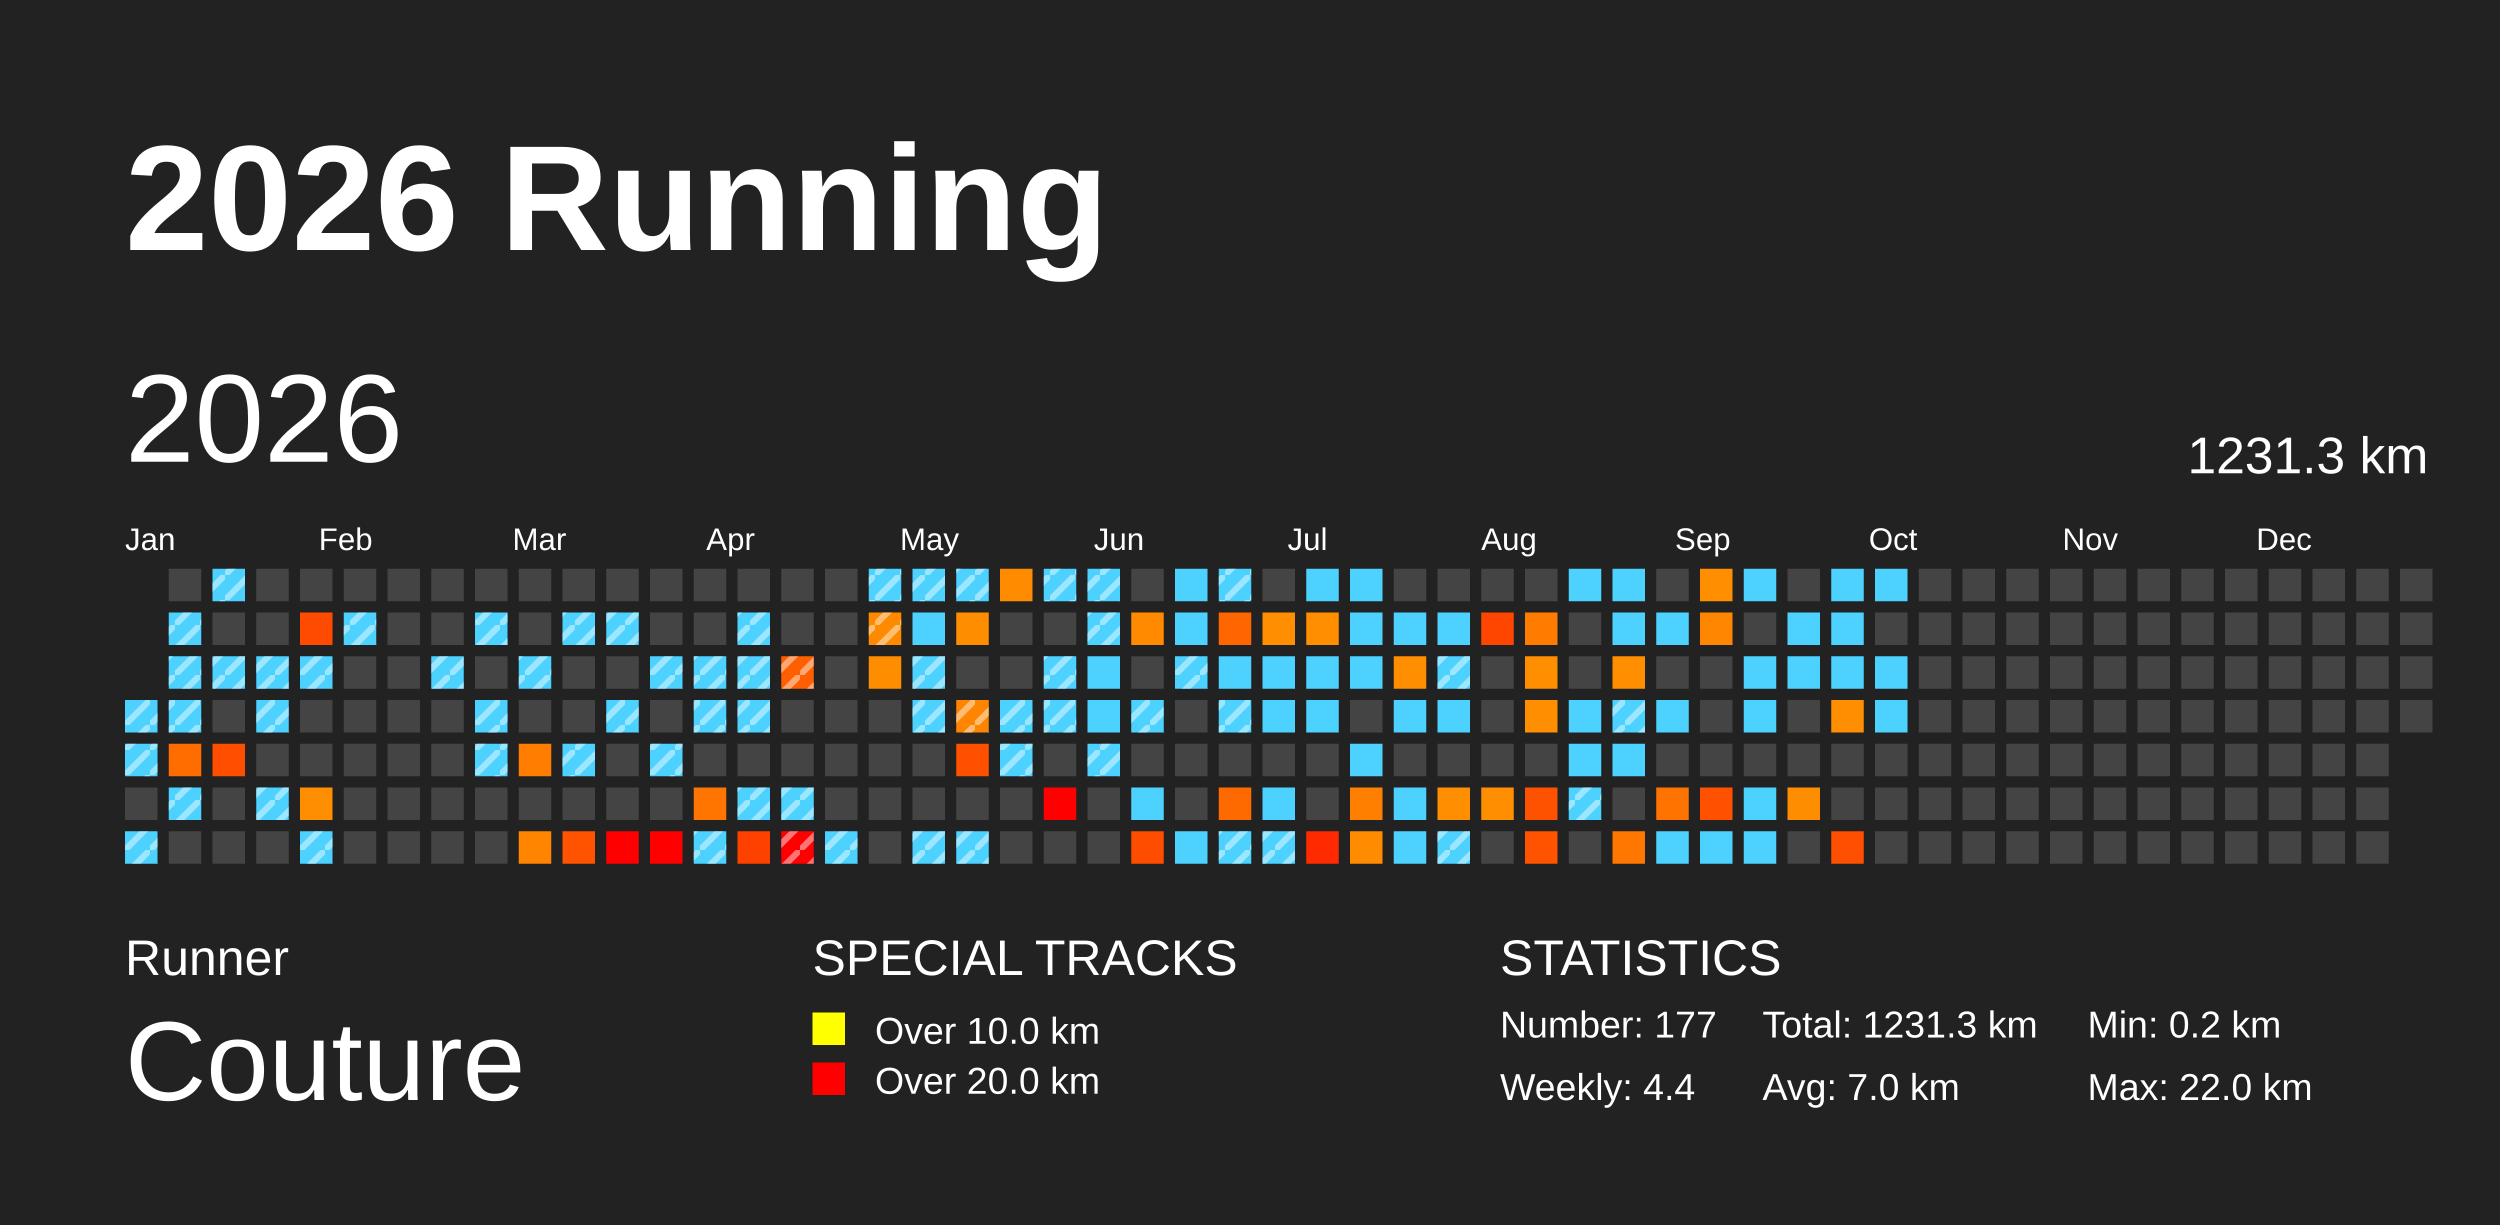
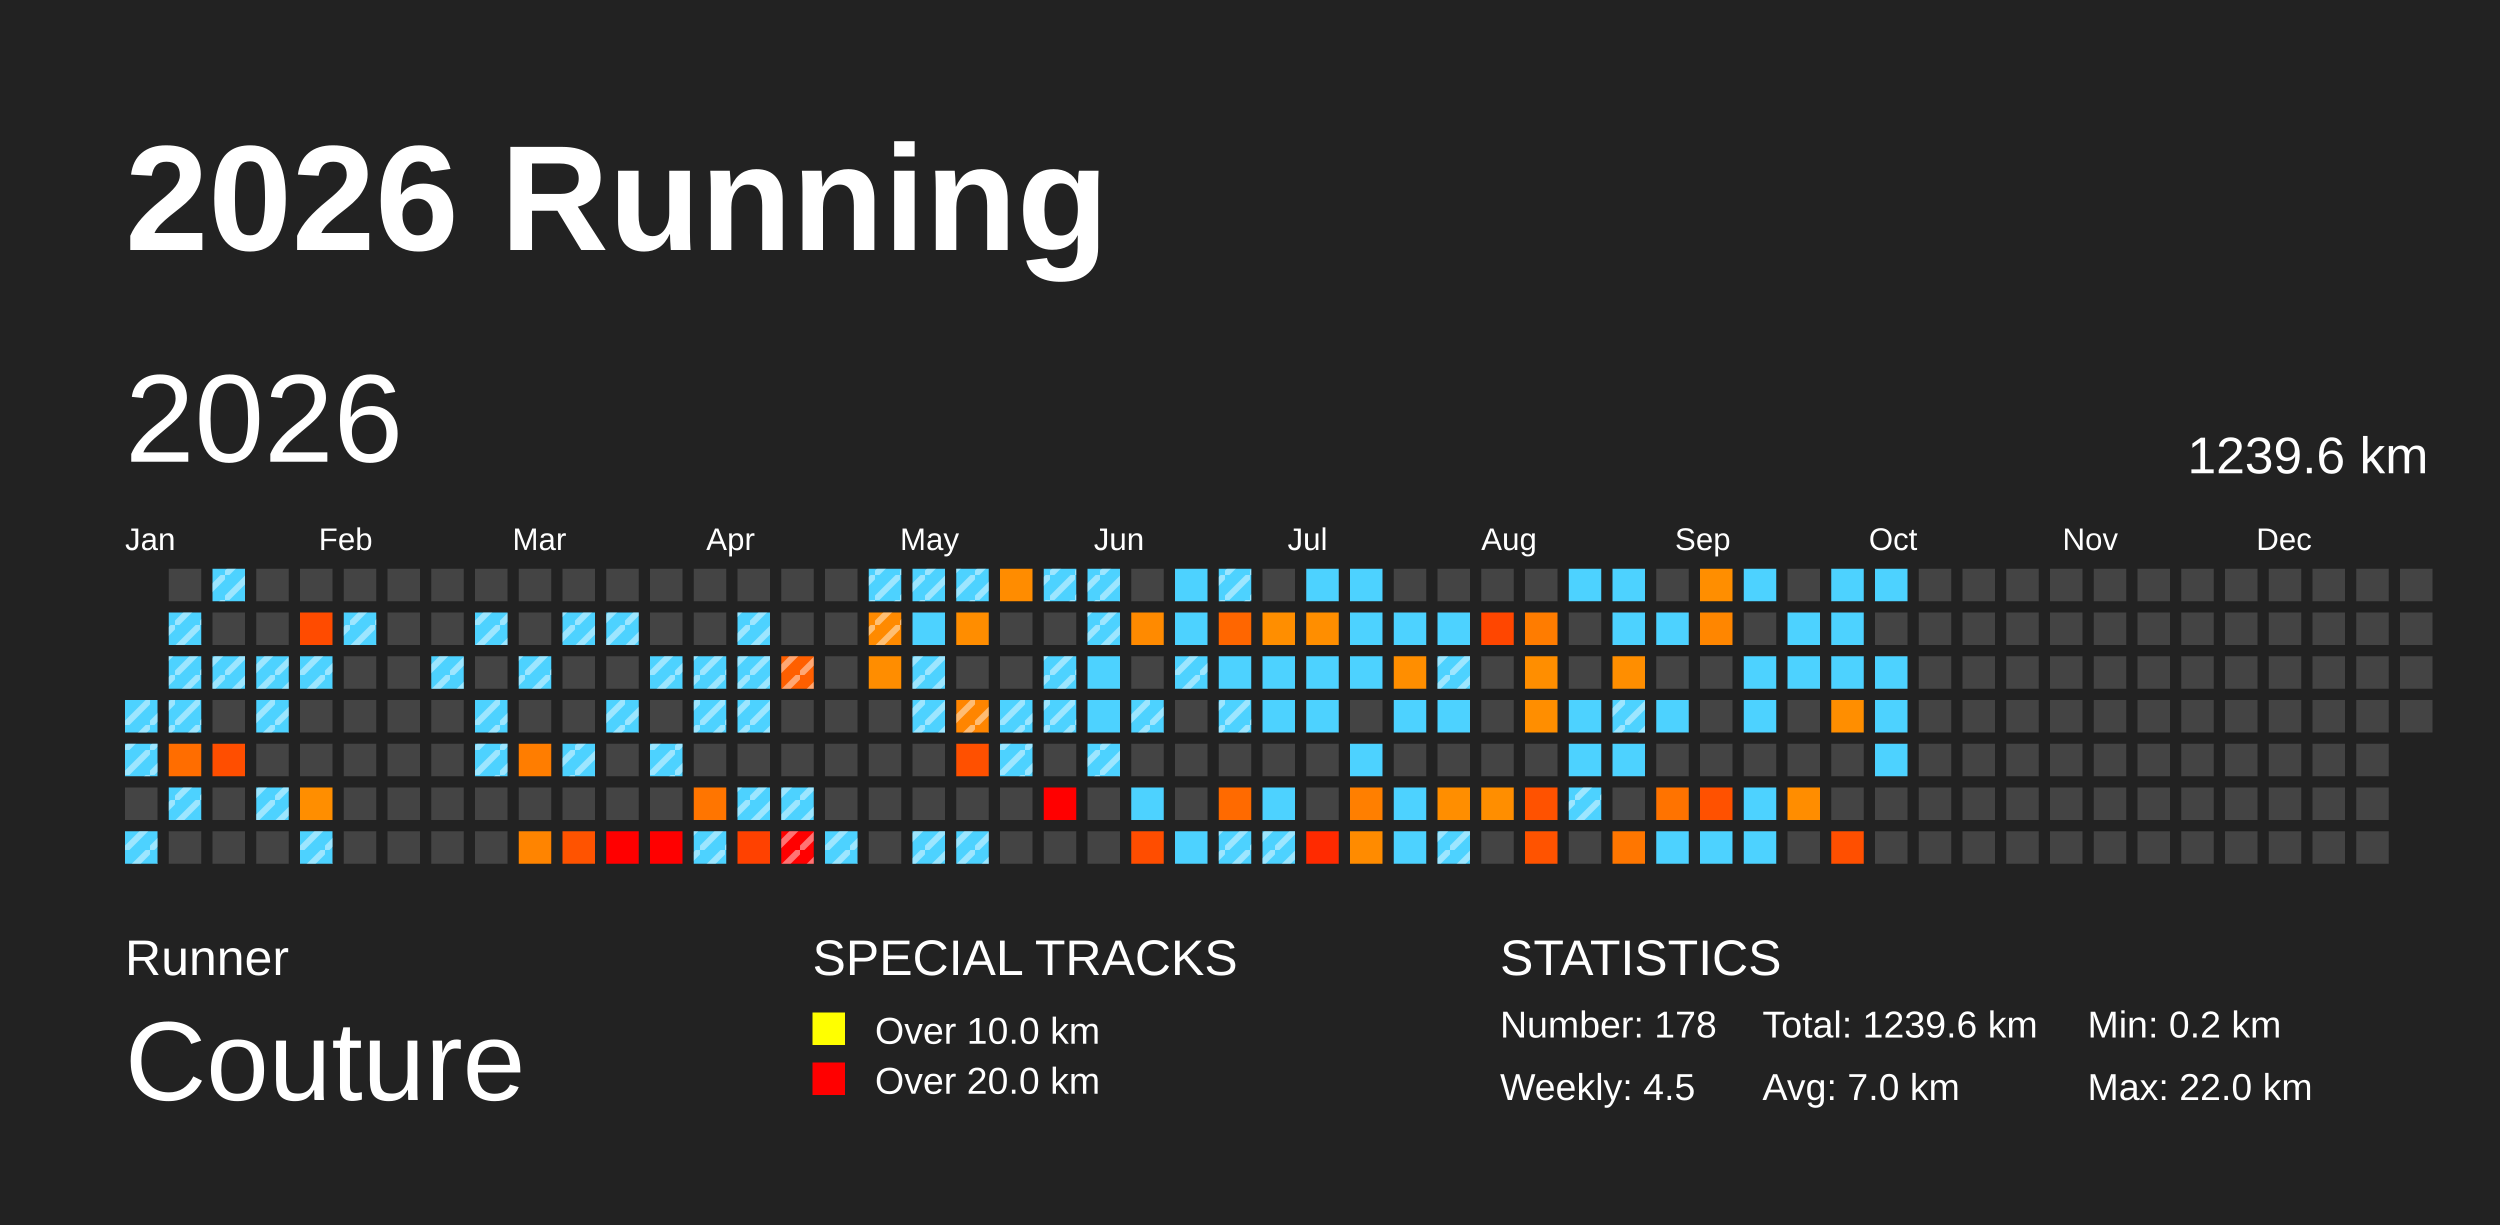
<svg xmlns="http://www.w3.org/2000/svg" baseProfile="full" height="98mm" version="1.1" viewBox="0,0,200,98" width="200mm">
  <defs>
    <pattern height="2" id="indoor-stripe" patternUnits="userSpaceOnUse" width="2">
      <line stroke="white" stroke-opacity="0.45" stroke-width="0.5" x1="0" x2="2" y1="2" y2="0" />
    </pattern>
  </defs>
  <rect fill="#222222" height="98" width="200" x="0" y="0" />
  <text fill="#FFFFFF" style="font-size:12px; font-family:Arial; font-weight:bold;" x="10" y="20">2026 Running</text>
  <text fill="#FFFFFF" style="font-size:4px; font-family:Arial" x="10" y="78">Runner</text>
  <text fill="#FFFFFF" style="font-size:9px; font-family:Arial" x="10" y="88">Couture</text>
  <text fill="#FFFFFF" style="font-size:4px; font-family:Arial" x="65" y="78">SPECIAL TRACKS</text>
  <rect fill="yellow" height="2.6" width="2.6" x="65" y="81" />
  <text fill="#FFFFFF" style="font-size:3px; font-family:Arial" x="70" y="83.5">Over 10.0 km</text>
  <rect fill="red" height="2.6" width="2.6" x="65" y="85" />
  <text fill="#FFFFFF" style="font-size:3px; font-family:Arial" x="70" y="87.5">Over 20.0 km</text>
  <text fill="#FFFFFF" style="font-size:4px; font-family:Arial" x="120" y="78">STATISTICS</text>
-   <text fill="#FFFFFF" style="font-size:3px; font-family:Arial" x="120" y="83">Number: 177</text>
-   <text fill="#FFFFFF" style="font-size:3px; font-family:Arial" x="120" y="88">Weekly: 4.4</text>
-   <text fill="#FFFFFF" style="font-size:3px; font-family:Arial" x="141" y="83">Total: 1231.3 km</text>
+   <text fill="#FFFFFF" style="font-size:3px; font-family:Arial" x="120" y="83">Number: 178</text>
+   <text fill="#FFFFFF" style="font-size:3px; font-family:Arial" x="120" y="88">Weekly: 4.5</text>
+   <text fill="#FFFFFF" style="font-size:3px; font-family:Arial" x="141" y="83">Total: 1239.6 km</text>
  <text fill="#FFFFFF" style="font-size:3px; font-family:Arial" x="141" y="88">Avg: 7.0 km</text>
  <text fill="#FFFFFF" style="font-size:3px; font-family:Arial" x="167" y="83">Min: 0.2 km</text>
  <text fill="#FFFFFF" style="font-size:3px; font-family:Arial" x="167" y="88">Max: 22.0 km</text>
  <text dominant-baseline="hanging" fill="#FFFFFF" style="font-size:10.0px; font-family:Arial;" x="10" y="30">2026</text>
-   <text dominant-baseline="hanging" fill="#FFFFFF" style="font-size:4.125px; font-family:Arial;" x="175" y="35">1231.3 km</text>
+   <text dominant-baseline="hanging" fill="#FFFFFF" style="font-size:4.125px; font-family:Arial;" x="175" y="35">1239.6 km</text>
  <text fill="#FFFFFF" style="font-size:2.5px; font-family:Arial" x="10.0" y="44">Jan</text>
  <text fill="#FFFFFF" style="font-size:2.5px; font-family:Arial" x="25.5" y="44">Feb</text>
  <text fill="#FFFFFF" style="font-size:2.5px; font-family:Arial" x="41.0" y="44">Mar</text>
  <text fill="#FFFFFF" style="font-size:2.5px; font-family:Arial" x="56.5" y="44">Apr</text>
  <text fill="#FFFFFF" style="font-size:2.5px; font-family:Arial" x="72.0" y="44">May</text>
  <text fill="#FFFFFF" style="font-size:2.5px; font-family:Arial" x="87.5" y="44">Jun</text>
  <text fill="#FFFFFF" style="font-size:2.5px; font-family:Arial" x="103.0" y="44">Jul</text>
  <text fill="#FFFFFF" style="font-size:2.5px; font-family:Arial" x="118.5" y="44">Aug</text>
  <text fill="#FFFFFF" style="font-size:2.5px; font-family:Arial" x="134.0" y="44">Sep</text>
  <text fill="#FFFFFF" style="font-size:2.5px; font-family:Arial" x="149.5" y="44">Oct</text>
  <text fill="#FFFFFF" style="font-size:2.5px; font-family:Arial" x="165.0" y="44">Nov</text>
  <text fill="#FFFFFF" style="font-size:2.5px; font-family:Arial" x="180.5" y="44">Dec</text>
  <rect fill="#4dd2ff" height="2.6" width="2.6" x="10.0" y="56.0" />
  <rect fill="url(#indoor-stripe)" height="2.6" style="pointer-events: none;" width="2.6" x="10.0" y="56.0" />
  <rect fill="#4dd2ff" height="2.6" width="2.6" x="10.0" y="59.5" />
  <rect fill="url(#indoor-stripe)" height="2.6" style="pointer-events: none;" width="2.6" x="10.0" y="59.5" />
  <rect fill="#444444" height="2.6" width="2.6" x="10.0" y="63.0" />
  <rect fill="#4dd2ff" height="2.6" width="2.6" x="10.0" y="66.5" />
  <rect fill="url(#indoor-stripe)" height="2.6" style="pointer-events: none;" width="2.6" x="10.0" y="66.5" />
  <rect fill="#444444" height="2.6" width="2.6" x="13.5" y="45.5" />
  <rect fill="#4dd2ff" height="2.6" width="2.6" x="13.5" y="49.0" />
  <rect fill="url(#indoor-stripe)" height="2.6" style="pointer-events: none;" width="2.6" x="13.5" y="49.0" />
  <rect fill="#4dd2ff" height="2.6" width="2.6" x="13.5" y="52.5" />
  <rect fill="url(#indoor-stripe)" height="2.6" style="pointer-events: none;" width="2.6" x="13.5" y="52.5" />
  <rect fill="#4dd2ff" height="2.6" width="2.6" x="13.5" y="56.0" />
  <rect fill="url(#indoor-stripe)" height="2.6" style="pointer-events: none;" width="2.6" x="13.5" y="56.0" />
  <rect fill="#ff6d00" height="2.6" width="2.6" x="13.5" y="59.5" />
  <rect fill="#4dd2ff" height="2.6" width="2.6" x="13.5" y="63.0" />
  <rect fill="url(#indoor-stripe)" height="2.6" style="pointer-events: none;" width="2.6" x="13.5" y="63.0" />
  <rect fill="#444444" height="2.6" width="2.6" x="13.5" y="66.5" />
  <rect fill="#4dd2ff" height="2.6" width="2.6" x="17.0" y="45.5" />
  <rect fill="url(#indoor-stripe)" height="2.6" style="pointer-events: none;" width="2.6" x="17.0" y="45.5" />
  <rect fill="#444444" height="2.6" width="2.6" x="17.0" y="49.0" />
  <rect fill="#4dd2ff" height="2.6" width="2.6" x="17.0" y="52.5" />
  <rect fill="url(#indoor-stripe)" height="2.6" style="pointer-events: none;" width="2.6" x="17.0" y="52.5" />
  <rect fill="#444444" height="2.6" width="2.6" x="17.0" y="56.0" />
  <rect fill="#ff4e00" height="2.6" width="2.6" x="17.0" y="59.5" />
  <rect fill="#444444" height="2.6" width="2.6" x="17.0" y="63.0" />
  <rect fill="#444444" height="2.6" width="2.6" x="17.0" y="66.5" />
  <rect fill="#444444" height="2.6" width="2.6" x="20.5" y="45.5" />
  <rect fill="#444444" height="2.6" width="2.6" x="20.5" y="49.0" />
  <rect fill="#4dd2ff" height="2.6" width="2.6" x="20.5" y="52.5" />
  <rect fill="url(#indoor-stripe)" height="2.6" style="pointer-events: none;" width="2.6" x="20.5" y="52.5" />
  <rect fill="#4dd2ff" height="2.6" width="2.6" x="20.5" y="56.0" />
  <rect fill="url(#indoor-stripe)" height="2.6" style="pointer-events: none;" width="2.6" x="20.5" y="56.0" />
  <rect fill="#444444" height="2.6" width="2.6" x="20.5" y="59.5" />
  <rect fill="#4dd2ff" height="2.6" width="2.6" x="20.5" y="63.0" />
  <rect fill="url(#indoor-stripe)" height="2.6" style="pointer-events: none;" width="2.6" x="20.5" y="63.0" />
  <rect fill="#444444" height="2.6" width="2.6" x="20.5" y="66.5" />
  <rect fill="#444444" height="2.6" width="2.6" x="24.0" y="45.5" />
  <rect fill="#ff4b00" height="2.6" width="2.6" x="24.0" y="49.0" />
  <rect fill="#4dd2ff" height="2.6" width="2.6" x="24.0" y="52.5" />
  <rect fill="url(#indoor-stripe)" height="2.6" style="pointer-events: none;" width="2.6" x="24.0" y="52.5" />
  <rect fill="#444444" height="2.6" width="2.6" x="24.0" y="56.0" />
  <rect fill="#444444" height="2.6" width="2.6" x="24.0" y="59.5" />
  <rect fill="#ff8e00" height="2.6" width="2.6" x="24.0" y="63.0" />
  <rect fill="#4dd2ff" height="2.6" width="2.6" x="24.0" y="66.5" />
  <rect fill="url(#indoor-stripe)" height="2.6" style="pointer-events: none;" width="2.6" x="24.0" y="66.5" />
  <rect fill="#444444" height="2.6" width="2.6" x="27.5" y="45.5" />
  <rect fill="#4dd2ff" height="2.6" width="2.6" x="27.5" y="49.0" />
  <rect fill="url(#indoor-stripe)" height="2.6" style="pointer-events: none;" width="2.6" x="27.5" y="49.0" />
  <rect fill="#444444" height="2.6" width="2.6" x="27.5" y="52.5" />
  <rect fill="#444444" height="2.6" width="2.6" x="27.5" y="56.0" />
  <rect fill="#444444" height="2.6" width="2.6" x="27.5" y="59.5" />
  <rect fill="#444444" height="2.6" width="2.6" x="27.5" y="63.0" />
  <rect fill="#444444" height="2.6" width="2.6" x="27.5" y="66.5" />
  <rect fill="#444444" height="2.6" width="2.6" x="31.0" y="45.5" />
  <rect fill="#444444" height="2.6" width="2.6" x="31.0" y="49.0" />
  <rect fill="#444444" height="2.6" width="2.6" x="31.0" y="52.5" />
  <rect fill="#444444" height="2.6" width="2.6" x="31.0" y="56.0" />
  <rect fill="#444444" height="2.6" width="2.6" x="31.0" y="59.5" />
  <rect fill="#444444" height="2.6" width="2.6" x="31.0" y="63.0" />
  <rect fill="#444444" height="2.6" width="2.6" x="31.0" y="66.5" />
  <rect fill="#444444" height="2.6" width="2.6" x="34.5" y="45.5" />
  <rect fill="#444444" height="2.6" width="2.6" x="34.5" y="49.0" />
  <rect fill="#4dd2ff" height="2.6" width="2.6" x="34.5" y="52.5" />
  <rect fill="url(#indoor-stripe)" height="2.6" style="pointer-events: none;" width="2.6" x="34.5" y="52.5" />
  <rect fill="#444444" height="2.6" width="2.6" x="34.5" y="56.0" />
  <rect fill="#444444" height="2.6" width="2.6" x="34.5" y="59.5" />
  <rect fill="#444444" height="2.6" width="2.6" x="34.5" y="63.0" />
  <rect fill="#444444" height="2.6" width="2.6" x="34.5" y="66.5" />
  <rect fill="#444444" height="2.6" width="2.6" x="38.0" y="45.5" />
  <rect fill="#4dd2ff" height="2.6" width="2.6" x="38.0" y="49.0" />
  <rect fill="url(#indoor-stripe)" height="2.6" style="pointer-events: none;" width="2.6" x="38.0" y="49.0" />
  <rect fill="#444444" height="2.6" width="2.6" x="38.0" y="52.5" />
  <rect fill="#4dd2ff" height="2.6" width="2.6" x="38.0" y="56.0" />
  <rect fill="url(#indoor-stripe)" height="2.6" style="pointer-events: none;" width="2.6" x="38.0" y="56.0" />
  <rect fill="#4dd2ff" height="2.6" width="2.6" x="38.0" y="59.5" />
  <rect fill="url(#indoor-stripe)" height="2.6" style="pointer-events: none;" width="2.6" x="38.0" y="59.5" />
  <rect fill="#444444" height="2.6" width="2.6" x="38.0" y="63.0" />
  <rect fill="#444444" height="2.6" width="2.6" x="38.0" y="66.5" />
  <rect fill="#444444" height="2.6" width="2.6" x="41.5" y="45.5" />
  <rect fill="#444444" height="2.6" width="2.6" x="41.5" y="49.0" />
  <rect fill="#4dd2ff" height="2.6" width="2.6" x="41.5" y="52.5" />
  <rect fill="url(#indoor-stripe)" height="2.6" style="pointer-events: none;" width="2.6" x="41.5" y="52.5" />
  <rect fill="#444444" height="2.6" width="2.6" x="41.5" y="56.0" />
  <rect fill="#ff7d00" height="2.6" width="2.6" x="41.5" y="59.5" />
  <rect fill="#444444" height="2.6" width="2.6" x="41.5" y="63.0" />
  <rect fill="#ff8400" height="2.6" width="2.6" x="41.5" y="66.5" />
  <rect fill="#444444" height="2.6" width="2.6" x="45.0" y="45.5" />
  <rect fill="#4dd2ff" height="2.6" width="2.6" x="45.0" y="49.0" />
  <rect fill="url(#indoor-stripe)" height="2.6" style="pointer-events: none;" width="2.6" x="45.0" y="49.0" />
  <rect fill="#444444" height="2.6" width="2.6" x="45.0" y="52.5" />
  <rect fill="#444444" height="2.6" width="2.6" x="45.0" y="56.0" />
  <rect fill="#4dd2ff" height="2.6" width="2.6" x="45.0" y="59.5" />
  <rect fill="url(#indoor-stripe)" height="2.6" style="pointer-events: none;" width="2.6" x="45.0" y="59.5" />
  <rect fill="#444444" height="2.6" width="2.6" x="45.0" y="63.0" />
  <rect fill="#ff5300" height="2.6" width="2.6" x="45.0" y="66.5" />
  <rect fill="#444444" height="2.6" width="2.6" x="48.5" y="45.5" />
  <rect fill="#4dd2ff" height="2.6" width="2.6" x="48.5" y="49.0" />
  <rect fill="url(#indoor-stripe)" height="2.6" style="pointer-events: none;" width="2.6" x="48.5" y="49.0" />
  <rect fill="#444444" height="2.6" width="2.6" x="48.5" y="52.5" />
  <rect fill="#4dd2ff" height="2.6" width="2.6" x="48.5" y="56.0" />
  <rect fill="url(#indoor-stripe)" height="2.6" style="pointer-events: none;" width="2.6" x="48.5" y="56.0" />
  <rect fill="#444444" height="2.6" width="2.6" x="48.5" y="59.5" />
  <rect fill="#444444" height="2.6" width="2.6" x="48.5" y="63.0" />
  <rect fill="red" height="2.6" width="2.6" x="48.5" y="66.5" />
  <rect fill="#444444" height="2.6" width="2.6" x="52.0" y="45.5" />
  <rect fill="#444444" height="2.6" width="2.6" x="52.0" y="49.0" />
  <rect fill="#4dd2ff" height="2.6" width="2.6" x="52.0" y="52.5" />
  <rect fill="url(#indoor-stripe)" height="2.6" style="pointer-events: none;" width="2.6" x="52.0" y="52.5" />
  <rect fill="#444444" height="2.6" width="2.6" x="52.0" y="56.0" />
  <rect fill="#4dd2ff" height="2.6" width="2.6" x="52.0" y="59.5" />
  <rect fill="url(#indoor-stripe)" height="2.6" style="pointer-events: none;" width="2.6" x="52.0" y="59.5" />
  <rect fill="#444444" height="2.6" width="2.6" x="52.0" y="63.0" />
  <rect fill="red" height="2.6" width="2.6" x="52.0" y="66.5" />
  <rect fill="#444444" height="2.6" width="2.6" x="55.5" y="45.5" />
  <rect fill="#444444" height="2.6" width="2.6" x="55.5" y="49.0" />
  <rect fill="#4dd2ff" height="2.6" width="2.6" x="55.5" y="52.5" />
  <rect fill="url(#indoor-stripe)" height="2.6" style="pointer-events: none;" width="2.6" x="55.5" y="52.5" />
  <rect fill="#4dd2ff" height="2.6" width="2.6" x="55.5" y="56.0" />
  <rect fill="url(#indoor-stripe)" height="2.6" style="pointer-events: none;" width="2.6" x="55.5" y="56.0" />
  <rect fill="#444444" height="2.6" width="2.6" x="55.5" y="59.5" />
  <rect fill="#ff7500" height="2.6" width="2.6" x="55.5" y="63.0" />
  <rect fill="#4dd2ff" height="2.6" width="2.6" x="55.5" y="66.5" />
  <rect fill="url(#indoor-stripe)" height="2.6" style="pointer-events: none;" width="2.6" x="55.5" y="66.5" />
  <rect fill="#444444" height="2.6" width="2.6" x="59.0" y="45.5" />
  <rect fill="#4dd2ff" height="2.6" width="2.6" x="59.0" y="49.0" />
  <rect fill="url(#indoor-stripe)" height="2.6" style="pointer-events: none;" width="2.6" x="59.0" y="49.0" />
  <rect fill="#4dd2ff" height="2.6" width="2.6" x="59.0" y="52.5" />
  <rect fill="url(#indoor-stripe)" height="2.6" style="pointer-events: none;" width="2.6" x="59.0" y="52.5" />
  <rect fill="#4dd2ff" height="2.6" width="2.6" x="59.0" y="56.0" />
  <rect fill="url(#indoor-stripe)" height="2.6" style="pointer-events: none;" width="2.6" x="59.0" y="56.0" />
  <rect fill="#444444" height="2.6" width="2.6" x="59.0" y="59.5" />
  <rect fill="#4dd2ff" height="2.6" width="2.6" x="59.0" y="63.0" />
  <rect fill="url(#indoor-stripe)" height="2.6" style="pointer-events: none;" width="2.6" x="59.0" y="63.0" />
  <rect fill="#ff4100" height="2.6" width="2.6" x="59.0" y="66.5" />
  <rect fill="#444444" height="2.6" width="2.6" x="62.5" y="45.5" />
  <rect fill="#444444" height="2.6" width="2.6" x="62.5" y="49.0" />
  <rect fill="#ff5f00" height="2.6" width="2.6" x="62.5" y="52.5" />
  <rect fill="url(#indoor-stripe)" height="2.6" style="pointer-events: none;" width="2.6" x="62.5" y="52.5" />
  <rect fill="#444444" height="2.6" width="2.6" x="62.5" y="56.0" />
  <rect fill="#444444" height="2.6" width="2.6" x="62.5" y="59.5" />
  <rect fill="#4dd2ff" height="2.6" width="2.6" x="62.5" y="63.0" />
  <rect fill="url(#indoor-stripe)" height="2.6" style="pointer-events: none;" width="2.6" x="62.5" y="63.0" />
  <rect fill="red" height="2.6" width="2.6" x="62.5" y="66.5" />
  <rect fill="url(#indoor-stripe)" height="2.6" style="pointer-events: none;" width="2.6" x="62.5" y="66.5" />
  <rect fill="#444444" height="2.6" width="2.6" x="66.0" y="45.5" />
  <rect fill="#444444" height="2.6" width="2.6" x="66.0" y="49.0" />
  <rect fill="#444444" height="2.6" width="2.6" x="66.0" y="52.5" />
  <rect fill="#444444" height="2.6" width="2.6" x="66.0" y="56.0" />
  <rect fill="#444444" height="2.6" width="2.6" x="66.0" y="59.5" />
  <rect fill="#444444" height="2.6" width="2.6" x="66.0" y="63.0" />
  <rect fill="#4dd2ff" height="2.6" width="2.6" x="66.0" y="66.5" />
  <rect fill="url(#indoor-stripe)" height="2.6" style="pointer-events: none;" width="2.6" x="66.0" y="66.5" />
  <rect fill="#4dd2ff" height="2.6" width="2.6" x="69.5" y="45.5" />
  <rect fill="url(#indoor-stripe)" height="2.6" style="pointer-events: none;" width="2.6" x="69.5" y="45.5" />
  <rect fill="#ff8a00" height="2.6" width="2.6" x="69.5" y="49.0" />
  <rect fill="url(#indoor-stripe)" height="2.6" style="pointer-events: none;" width="2.6" x="69.5" y="49.0" />
  <rect fill="#ff8d00" height="2.6" width="2.6" x="69.5" y="52.5" />
  <rect fill="#444444" height="2.6" width="2.6" x="69.5" y="56.0" />
  <rect fill="#444444" height="2.6" width="2.6" x="69.5" y="59.5" />
  <rect fill="#444444" height="2.6" width="2.6" x="69.5" y="63.0" />
  <rect fill="#444444" height="2.6" width="2.6" x="69.5" y="66.5" />
  <rect fill="#4dd2ff" height="2.6" width="2.6" x="73.0" y="45.5" />
  <rect fill="url(#indoor-stripe)" height="2.6" style="pointer-events: none;" width="2.6" x="73.0" y="45.5" />
  <rect fill="#4dd2ff" height="2.6" width="2.6" x="73.0" y="49.0" />
  <rect fill="#4dd2ff" height="2.6" width="2.6" x="73.0" y="52.5" />
  <rect fill="url(#indoor-stripe)" height="2.6" style="pointer-events: none;" width="2.6" x="73.0" y="52.5" />
  <rect fill="#4dd2ff" height="2.6" width="2.6" x="73.0" y="56.0" />
  <rect fill="url(#indoor-stripe)" height="2.6" style="pointer-events: none;" width="2.6" x="73.0" y="56.0" />
  <rect fill="#444444" height="2.6" width="2.6" x="73.0" y="59.5" />
  <rect fill="#444444" height="2.6" width="2.6" x="73.0" y="63.0" />
  <rect fill="#4dd2ff" height="2.6" width="2.6" x="73.0" y="66.5" />
  <rect fill="url(#indoor-stripe)" height="2.6" style="pointer-events: none;" width="2.6" x="73.0" y="66.5" />
  <rect fill="#4dd2ff" height="2.6" width="2.6" x="76.5" y="45.5" />
  <rect fill="url(#indoor-stripe)" height="2.6" style="pointer-events: none;" width="2.6" x="76.5" y="45.5" />
  <rect fill="#ff8d00" height="2.6" width="2.6" x="76.5" y="49.0" />
  <rect fill="#444444" height="2.6" width="2.6" x="76.5" y="52.5" />
  <rect fill="#ff8500" height="2.6" width="2.6" x="76.5" y="56.0" />
  <rect fill="url(#indoor-stripe)" height="2.6" style="pointer-events: none;" width="2.6" x="76.5" y="56.0" />
  <rect fill="#ff5000" height="2.6" width="2.6" x="76.5" y="59.5" />
  <rect fill="#444444" height="2.6" width="2.6" x="76.5" y="63.0" />
  <rect fill="#4dd2ff" height="2.6" width="2.6" x="76.5" y="66.5" />
  <rect fill="url(#indoor-stripe)" height="2.6" style="pointer-events: none;" width="2.6" x="76.5" y="66.5" />
  <rect fill="#ff8c00" height="2.6" width="2.6" x="80.0" y="45.5" />
  <rect fill="#444444" height="2.6" width="2.6" x="80.0" y="49.0" />
  <rect fill="#444444" height="2.6" width="2.6" x="80.0" y="52.5" />
  <rect fill="#4dd2ff" height="2.6" width="2.6" x="80.0" y="56.0" />
  <rect fill="url(#indoor-stripe)" height="2.6" style="pointer-events: none;" width="2.6" x="80.0" y="56.0" />
  <rect fill="#4dd2ff" height="2.6" width="2.6" x="80.0" y="59.5" />
  <rect fill="url(#indoor-stripe)" height="2.6" style="pointer-events: none;" width="2.6" x="80.0" y="59.5" />
  <rect fill="#444444" height="2.6" width="2.6" x="80.0" y="63.0" />
  <rect fill="#444444" height="2.6" width="2.6" x="80.0" y="66.5" />
  <rect fill="#4dd2ff" height="2.6" width="2.6" x="83.5" y="45.5" />
  <rect fill="url(#indoor-stripe)" height="2.6" style="pointer-events: none;" width="2.6" x="83.5" y="45.5" />
  <rect fill="#444444" height="2.6" width="2.6" x="83.5" y="49.0" />
  <rect fill="#4dd2ff" height="2.6" width="2.6" x="83.5" y="52.5" />
  <rect fill="url(#indoor-stripe)" height="2.6" style="pointer-events: none;" width="2.6" x="83.5" y="52.5" />
  <rect fill="#4dd2ff" height="2.6" width="2.6" x="83.5" y="56.0" />
  <rect fill="url(#indoor-stripe)" height="2.6" style="pointer-events: none;" width="2.6" x="83.5" y="56.0" />
  <rect fill="#444444" height="2.6" width="2.6" x="83.5" y="59.5" />
  <rect fill="red" height="2.6" width="2.6" x="83.5" y="63.0" />
  <rect fill="#444444" height="2.6" width="2.6" x="83.5" y="66.5" />
  <rect fill="#4dd2ff" height="2.6" width="2.6" x="87.0" y="45.5" />
  <rect fill="url(#indoor-stripe)" height="2.6" style="pointer-events: none;" width="2.6" x="87.0" y="45.5" />
  <rect fill="#4dd2ff" height="2.6" width="2.6" x="87.0" y="49.0" />
  <rect fill="url(#indoor-stripe)" height="2.6" style="pointer-events: none;" width="2.6" x="87.0" y="49.0" />
  <rect fill="#4dd2ff" height="2.6" width="2.6" x="87.0" y="52.5" />
  <rect fill="#4dd2ff" height="2.6" width="2.6" x="87.0" y="56.0" />
  <rect fill="#4dd2ff" height="2.6" width="2.6" x="87.0" y="59.5" />
  <rect fill="url(#indoor-stripe)" height="2.6" style="pointer-events: none;" width="2.6" x="87.0" y="59.5" />
  <rect fill="#444444" height="2.6" width="2.6" x="87.0" y="63.0" />
  <rect fill="#444444" height="2.6" width="2.6" x="87.0" y="66.5" />
  <rect fill="#444444" height="2.6" width="2.6" x="90.5" y="45.5" />
  <rect fill="#ff8a00" height="2.6" width="2.6" x="90.5" y="49.0" />
  <rect fill="#444444" height="2.6" width="2.6" x="90.5" y="52.5" />
  <rect fill="#4dd2ff" height="2.6" width="2.6" x="90.5" y="56.0" />
  <rect fill="url(#indoor-stripe)" height="2.6" style="pointer-events: none;" width="2.6" x="90.5" y="56.0" />
  <rect fill="#444444" height="2.6" width="2.6" x="90.5" y="59.5" />
  <rect fill="#4dd2ff" height="2.6" width="2.6" x="90.5" y="63.0" />
  <rect fill="#ff4d00" height="2.6" width="2.6" x="90.5" y="66.5" />
  <rect fill="#4dd2ff" height="2.6" width="2.6" x="94.0" y="45.5" />
  <rect fill="#4dd2ff" height="2.6" width="2.6" x="94.0" y="49.0" />
  <rect fill="#4dd2ff" height="2.6" width="2.6" x="94.0" y="52.5" />
  <rect fill="url(#indoor-stripe)" height="2.6" style="pointer-events: none;" width="2.6" x="94.0" y="52.5" />
  <rect fill="#444444" height="2.6" width="2.6" x="94.0" y="56.0" />
  <rect fill="#444444" height="2.6" width="2.6" x="94.0" y="59.5" />
  <rect fill="#444444" height="2.6" width="2.6" x="94.0" y="63.0" />
  <rect fill="#4dd2ff" height="2.6" width="2.6" x="94.0" y="66.5" />
  <rect fill="#4dd2ff" height="2.6" width="2.6" x="97.5" y="45.5" />
  <rect fill="url(#indoor-stripe)" height="2.6" style="pointer-events: none;" width="2.6" x="97.5" y="45.5" />
  <rect fill="#ff6600" height="2.6" width="2.6" x="97.5" y="49.0" />
  <rect fill="#4dd2ff" height="2.6" width="2.6" x="97.5" y="52.5" />
  <rect fill="#4dd2ff" height="2.6" width="2.6" x="97.5" y="56.0" />
  <rect fill="url(#indoor-stripe)" height="2.6" style="pointer-events: none;" width="2.6" x="97.5" y="56.0" />
  <rect fill="#444444" height="2.6" width="2.6" x="97.5" y="59.5" />
  <rect fill="#ff6a00" height="2.6" width="2.6" x="97.5" y="63.0" />
  <rect fill="#4dd2ff" height="2.6" width="2.6" x="97.5" y="66.5" />
  <rect fill="url(#indoor-stripe)" height="2.6" style="pointer-events: none;" width="2.6" x="97.5" y="66.5" />
  <rect fill="#444444" height="2.6" width="2.6" x="101.0" y="45.5" />
  <rect fill="#ff8e00" height="2.6" width="2.6" x="101.0" y="49.0" />
  <rect fill="#4dd2ff" height="2.6" width="2.6" x="101.0" y="52.5" />
  <rect fill="#4dd2ff" height="2.6" width="2.6" x="101.0" y="56.0" />
  <rect fill="#444444" height="2.6" width="2.6" x="101.0" y="59.5" />
  <rect fill="#4dd2ff" height="2.6" width="2.6" x="101.0" y="63.0" />
  <rect fill="#4dd2ff" height="2.6" width="2.6" x="101.0" y="66.5" />
  <rect fill="url(#indoor-stripe)" height="2.6" style="pointer-events: none;" width="2.6" x="101.0" y="66.5" />
  <rect fill="#4dd2ff" height="2.6" width="2.6" x="104.5" y="45.5" />
  <rect fill="#ff8e00" height="2.6" width="2.6" x="104.5" y="49.0" />
  <rect fill="#4dd2ff" height="2.6" width="2.6" x="104.5" y="52.5" />
  <rect fill="#4dd2ff" height="2.6" width="2.6" x="104.5" y="56.0" />
  <rect fill="#444444" height="2.6" width="2.6" x="104.5" y="59.5" />
  <rect fill="#444444" height="2.6" width="2.6" x="104.5" y="63.0" />
  <rect fill="#ff2a00" height="2.6" width="2.6" x="104.5" y="66.5" />
  <rect fill="#4dd2ff" height="2.6" width="2.6" x="108.0" y="45.5" />
  <rect fill="#4dd2ff" height="2.6" width="2.6" x="108.0" y="49.0" />
  <rect fill="#4dd2ff" height="2.6" width="2.6" x="108.0" y="52.5" />
  <rect fill="#444444" height="2.6" width="2.6" x="108.0" y="56.0" />
  <rect fill="#4dd2ff" height="2.6" width="2.6" x="108.0" y="59.5" />
  <rect fill="#ff7f00" height="2.6" width="2.6" x="108.0" y="63.0" />
  <rect fill="#ff8b00" height="2.6" width="2.6" x="108.0" y="66.5" />
  <rect fill="#444444" height="2.6" width="2.6" x="111.5" y="45.5" />
  <rect fill="#4dd2ff" height="2.6" width="2.6" x="111.5" y="49.0" />
  <rect fill="#ff8e00" height="2.6" width="2.6" x="111.5" y="52.5" />
  <rect fill="#4dd2ff" height="2.6" width="2.6" x="111.5" y="56.0" />
  <rect fill="#444444" height="2.6" width="2.6" x="111.5" y="59.5" />
  <rect fill="#4dd2ff" height="2.6" width="2.6" x="111.5" y="63.0" />
  <rect fill="#4dd2ff" height="2.6" width="2.6" x="111.5" y="66.5" />
  <rect fill="#444444" height="2.6" width="2.6" x="115.0" y="45.5" />
  <rect fill="#4dd2ff" height="2.6" width="2.6" x="115.0" y="49.0" />
  <rect fill="#4dd2ff" height="2.6" width="2.6" x="115.0" y="52.5" />
  <rect fill="url(#indoor-stripe)" height="2.6" style="pointer-events: none;" width="2.6" x="115.0" y="52.5" />
  <rect fill="#4dd2ff" height="2.6" width="2.6" x="115.0" y="56.0" />
  <rect fill="#444444" height="2.6" width="2.6" x="115.0" y="59.5" />
  <rect fill="#ff8e00" height="2.6" width="2.6" x="115.0" y="63.0" />
  <rect fill="#4dd2ff" height="2.6" width="2.6" x="115.0" y="66.5" />
  <rect fill="url(#indoor-stripe)" height="2.6" style="pointer-events: none;" width="2.6" x="115.0" y="66.5" />
  <rect fill="#444444" height="2.6" width="2.6" x="118.5" y="45.5" />
  <rect fill="#ff4600" height="2.6" width="2.6" x="118.5" y="49.0" />
  <rect fill="#444444" height="2.6" width="2.6" x="118.5" y="52.5" />
  <rect fill="#444444" height="2.6" width="2.6" x="118.5" y="56.0" />
  <rect fill="#444444" height="2.6" width="2.6" x="118.5" y="59.5" />
  <rect fill="#ff8e00" height="2.6" width="2.6" x="118.5" y="63.0" />
  <rect fill="#444444" height="2.6" width="2.6" x="118.5" y="66.5" />
  <rect fill="#444444" height="2.6" width="2.6" x="122.0" y="45.5" />
  <rect fill="#ff7c00" height="2.6" width="2.6" x="122.0" y="49.0" />
  <rect fill="#ff8e00" height="2.6" width="2.6" x="122.0" y="52.5" />
  <rect fill="#ff8e00" height="2.6" width="2.6" x="122.0" y="56.0" />
  <rect fill="#444444" height="2.6" width="2.6" x="122.0" y="59.5" />
  <rect fill="#ff5200" height="2.6" width="2.6" x="122.0" y="63.0" />
  <rect fill="#ff5300" height="2.6" width="2.6" x="122.0" y="66.5" />
  <rect fill="#4dd2ff" height="2.6" width="2.6" x="125.5" y="45.5" />
  <rect fill="#444444" height="2.6" width="2.6" x="125.5" y="49.0" />
  <rect fill="#444444" height="2.6" width="2.6" x="125.5" y="52.5" />
  <rect fill="#4dd2ff" height="2.6" width="2.6" x="125.5" y="56.0" />
  <rect fill="#4dd2ff" height="2.6" width="2.6" x="125.5" y="59.5" />
  <rect fill="#4dd2ff" height="2.6" width="2.6" x="125.5" y="63.0" />
  <rect fill="url(#indoor-stripe)" height="2.6" style="pointer-events: none;" width="2.6" x="125.5" y="63.0" />
  <rect fill="#444444" height="2.6" width="2.6" x="125.5" y="66.5" />
  <rect fill="#4dd2ff" height="2.6" width="2.6" x="129.0" y="45.5" />
  <rect fill="#4dd2ff" height="2.6" width="2.6" x="129.0" y="49.0" />
  <rect fill="#ff8e00" height="2.6" width="2.6" x="129.0" y="52.5" />
  <rect fill="#4dd2ff" height="2.6" width="2.6" x="129.0" y="56.0" />
  <rect fill="url(#indoor-stripe)" height="2.6" style="pointer-events: none;" width="2.6" x="129.0" y="56.0" />
  <rect fill="#4dd2ff" height="2.6" width="2.6" x="129.0" y="59.5" />
  <rect fill="#444444" height="2.6" width="2.6" x="129.0" y="63.0" />
  <rect fill="#ff7600" height="2.6" width="2.6" x="129.0" y="66.5" />
  <rect fill="#444444" height="2.6" width="2.6" x="132.5" y="45.5" />
  <rect fill="#4dd2ff" height="2.6" width="2.6" x="132.5" y="49.0" />
  <rect fill="#444444" height="2.6" width="2.6" x="132.5" y="52.5" />
  <rect fill="#4dd2ff" height="2.6" width="2.6" x="132.5" y="56.0" />
  <rect fill="#444444" height="2.6" width="2.6" x="132.5" y="59.5" />
  <rect fill="#ff7300" height="2.6" width="2.6" x="132.5" y="63.0" />
  <rect fill="#4dd2ff" height="2.6" width="2.6" x="132.5" y="66.5" />
  <rect fill="#ff8e00" height="2.6" width="2.6" x="136.0" y="45.5" />
  <rect fill="#ff8600" height="2.6" width="2.6" x="136.0" y="49.0" />
  <rect fill="#444444" height="2.6" width="2.6" x="136.0" y="52.5" />
  <rect fill="#444444" height="2.6" width="2.6" x="136.0" y="56.0" />
  <rect fill="#444444" height="2.6" width="2.6" x="136.0" y="59.5" />
  <rect fill="#ff5100" height="2.6" width="2.6" x="136.0" y="63.0" />
  <rect fill="#4dd2ff" height="2.6" width="2.6" x="136.0" y="66.5" />
  <rect fill="#4dd2ff" height="2.6" width="2.6" x="139.5" y="45.5" />
  <rect fill="#444444" height="2.6" width="2.6" x="139.5" y="49.0" />
  <rect fill="#4dd2ff" height="2.6" width="2.6" x="139.5" y="52.5" />
  <rect fill="#4dd2ff" height="2.6" width="2.6" x="139.5" y="56.0" />
  <rect fill="#444444" height="2.6" width="2.6" x="139.5" y="59.5" />
  <rect fill="#4dd2ff" height="2.6" width="2.6" x="139.5" y="63.0" />
  <rect fill="#4dd2ff" height="2.6" width="2.6" x="139.5" y="66.5" />
  <rect fill="#444444" height="2.6" width="2.6" x="143.0" y="45.5" />
  <rect fill="#4dd2ff" height="2.6" width="2.6" x="143.0" y="49.0" />
  <rect fill="#4dd2ff" height="2.6" width="2.6" x="143.0" y="52.5" />
  <rect fill="#444444" height="2.6" width="2.6" x="143.0" y="56.0" />
  <rect fill="#444444" height="2.6" width="2.6" x="143.0" y="59.5" />
  <rect fill="#ff8d00" height="2.6" width="2.6" x="143.0" y="63.0" />
  <rect fill="#444444" height="2.6" width="2.6" x="143.0" y="66.5" />
  <rect fill="#4dd2ff" height="2.6" width="2.6" x="146.5" y="45.5" />
  <rect fill="#4dd2ff" height="2.6" width="2.6" x="146.5" y="49.0" />
  <rect fill="#4dd2ff" height="2.6" width="2.6" x="146.5" y="52.5" />
  <rect fill="#ff8e00" height="2.6" width="2.6" x="146.5" y="56.0" />
  <rect fill="#444444" height="2.6" width="2.6" x="146.5" y="59.5" />
  <rect fill="#444444" height="2.6" width="2.6" x="146.5" y="63.0" />
  <rect fill="#ff4f00" height="2.6" width="2.6" x="146.5" y="66.5" />
  <rect fill="#4dd2ff" height="2.6" width="2.6" x="150.0" y="45.5" />
  <rect fill="#444444" height="2.6" width="2.6" x="150.0" y="49.0" />
  <rect fill="#4dd2ff" height="2.6" width="2.6" x="150.0" y="52.5" />
  <rect fill="#4dd2ff" height="2.6" width="2.6" x="150.0" y="56.0" />
-   <rect fill="#444444" height="2.6" width="2.6" x="150.0" y="59.5" />
+   <rect fill="#4dd2ff" height="2.6" width="2.6" x="150.0" y="59.5" />
  <rect fill="#444444" height="2.6" width="2.6" x="150.0" y="63.0" />
  <rect fill="#444444" height="2.6" width="2.6" x="150.0" y="66.5" />
  <rect fill="#444444" height="2.6" width="2.6" x="153.5" y="45.5" />
  <rect fill="#444444" height="2.6" width="2.6" x="153.5" y="49.0" />
  <rect fill="#444444" height="2.6" width="2.6" x="153.5" y="52.5" />
  <rect fill="#444444" height="2.6" width="2.6" x="153.5" y="56.0" />
  <rect fill="#444444" height="2.6" width="2.6" x="153.5" y="59.5" />
  <rect fill="#444444" height="2.6" width="2.6" x="153.5" y="63.0" />
  <rect fill="#444444" height="2.6" width="2.6" x="153.5" y="66.5" />
  <rect fill="#444444" height="2.6" width="2.6" x="157.0" y="45.5" />
  <rect fill="#444444" height="2.6" width="2.6" x="157.0" y="49.0" />
  <rect fill="#444444" height="2.6" width="2.6" x="157.0" y="52.5" />
  <rect fill="#444444" height="2.6" width="2.6" x="157.0" y="56.0" />
  <rect fill="#444444" height="2.6" width="2.6" x="157.0" y="59.5" />
  <rect fill="#444444" height="2.6" width="2.6" x="157.0" y="63.0" />
  <rect fill="#444444" height="2.6" width="2.6" x="157.0" y="66.5" />
  <rect fill="#444444" height="2.6" width="2.6" x="160.5" y="45.5" />
  <rect fill="#444444" height="2.6" width="2.6" x="160.5" y="49.0" />
  <rect fill="#444444" height="2.6" width="2.6" x="160.5" y="52.5" />
  <rect fill="#444444" height="2.6" width="2.6" x="160.5" y="56.0" />
  <rect fill="#444444" height="2.6" width="2.6" x="160.5" y="59.5" />
  <rect fill="#444444" height="2.6" width="2.6" x="160.5" y="63.0" />
  <rect fill="#444444" height="2.6" width="2.6" x="160.5" y="66.5" />
  <rect fill="#444444" height="2.6" width="2.6" x="164.0" y="45.5" />
  <rect fill="#444444" height="2.6" width="2.6" x="164.0" y="49.0" />
  <rect fill="#444444" height="2.6" width="2.6" x="164.0" y="52.5" />
  <rect fill="#444444" height="2.6" width="2.6" x="164.0" y="56.0" />
  <rect fill="#444444" height="2.6" width="2.6" x="164.0" y="59.5" />
  <rect fill="#444444" height="2.6" width="2.6" x="164.0" y="63.0" />
  <rect fill="#444444" height="2.6" width="2.6" x="164.0" y="66.5" />
  <rect fill="#444444" height="2.6" width="2.6" x="167.5" y="45.5" />
  <rect fill="#444444" height="2.6" width="2.6" x="167.5" y="49.0" />
  <rect fill="#444444" height="2.6" width="2.6" x="167.5" y="52.5" />
  <rect fill="#444444" height="2.6" width="2.6" x="167.5" y="56.0" />
  <rect fill="#444444" height="2.6" width="2.6" x="167.5" y="59.5" />
  <rect fill="#444444" height="2.6" width="2.6" x="167.5" y="63.0" />
  <rect fill="#444444" height="2.6" width="2.6" x="167.5" y="66.5" />
  <rect fill="#444444" height="2.6" width="2.6" x="171.0" y="45.5" />
  <rect fill="#444444" height="2.6" width="2.6" x="171.0" y="49.0" />
  <rect fill="#444444" height="2.6" width="2.6" x="171.0" y="52.5" />
  <rect fill="#444444" height="2.6" width="2.6" x="171.0" y="56.0" />
  <rect fill="#444444" height="2.6" width="2.6" x="171.0" y="59.5" />
  <rect fill="#444444" height="2.6" width="2.6" x="171.0" y="63.0" />
  <rect fill="#444444" height="2.6" width="2.6" x="171.0" y="66.5" />
  <rect fill="#444444" height="2.6" width="2.6" x="174.5" y="45.5" />
  <rect fill="#444444" height="2.6" width="2.6" x="174.5" y="49.0" />
  <rect fill="#444444" height="2.6" width="2.6" x="174.5" y="52.5" />
  <rect fill="#444444" height="2.6" width="2.6" x="174.5" y="56.0" />
  <rect fill="#444444" height="2.6" width="2.6" x="174.5" y="59.5" />
  <rect fill="#444444" height="2.6" width="2.6" x="174.5" y="63.0" />
  <rect fill="#444444" height="2.6" width="2.6" x="174.5" y="66.5" />
  <rect fill="#444444" height="2.6" width="2.6" x="178.0" y="45.5" />
  <rect fill="#444444" height="2.6" width="2.6" x="178.0" y="49.0" />
  <rect fill="#444444" height="2.6" width="2.6" x="178.0" y="52.5" />
  <rect fill="#444444" height="2.6" width="2.6" x="178.0" y="56.0" />
  <rect fill="#444444" height="2.6" width="2.6" x="178.0" y="59.5" />
  <rect fill="#444444" height="2.6" width="2.6" x="178.0" y="63.0" />
  <rect fill="#444444" height="2.6" width="2.6" x="178.0" y="66.5" />
  <rect fill="#444444" height="2.6" width="2.6" x="181.5" y="45.5" />
  <rect fill="#444444" height="2.6" width="2.6" x="181.5" y="49.0" />
  <rect fill="#444444" height="2.6" width="2.6" x="181.5" y="52.5" />
  <rect fill="#444444" height="2.6" width="2.6" x="181.5" y="56.0" />
  <rect fill="#444444" height="2.6" width="2.6" x="181.5" y="59.5" />
  <rect fill="#444444" height="2.6" width="2.6" x="181.5" y="63.0" />
  <rect fill="#444444" height="2.6" width="2.6" x="181.5" y="66.5" />
  <rect fill="#444444" height="2.6" width="2.6" x="185.0" y="45.5" />
  <rect fill="#444444" height="2.6" width="2.6" x="185.0" y="49.0" />
  <rect fill="#444444" height="2.6" width="2.6" x="185.0" y="52.5" />
  <rect fill="#444444" height="2.6" width="2.6" x="185.0" y="56.0" />
  <rect fill="#444444" height="2.6" width="2.6" x="185.0" y="59.5" />
  <rect fill="#444444" height="2.6" width="2.6" x="185.0" y="63.0" />
  <rect fill="#444444" height="2.6" width="2.6" x="185.0" y="66.5" />
  <rect fill="#444444" height="2.6" width="2.6" x="188.5" y="45.5" />
  <rect fill="#444444" height="2.6" width="2.6" x="188.5" y="49.0" />
  <rect fill="#444444" height="2.6" width="2.6" x="188.5" y="52.5" />
  <rect fill="#444444" height="2.6" width="2.6" x="188.5" y="56.0" />
  <rect fill="#444444" height="2.6" width="2.6" x="188.5" y="59.5" />
  <rect fill="#444444" height="2.6" width="2.6" x="188.5" y="63.0" />
  <rect fill="#444444" height="2.6" width="2.6" x="188.5" y="66.5" />
  <rect fill="#444444" height="2.6" width="2.6" x="192.0" y="45.5" />
  <rect fill="#444444" height="2.6" width="2.6" x="192.0" y="49.0" />
  <rect fill="#444444" height="2.6" width="2.6" x="192.0" y="52.5" />
  <rect fill="#444444" height="2.6" width="2.6" x="192.0" y="56.0" />
</svg>
